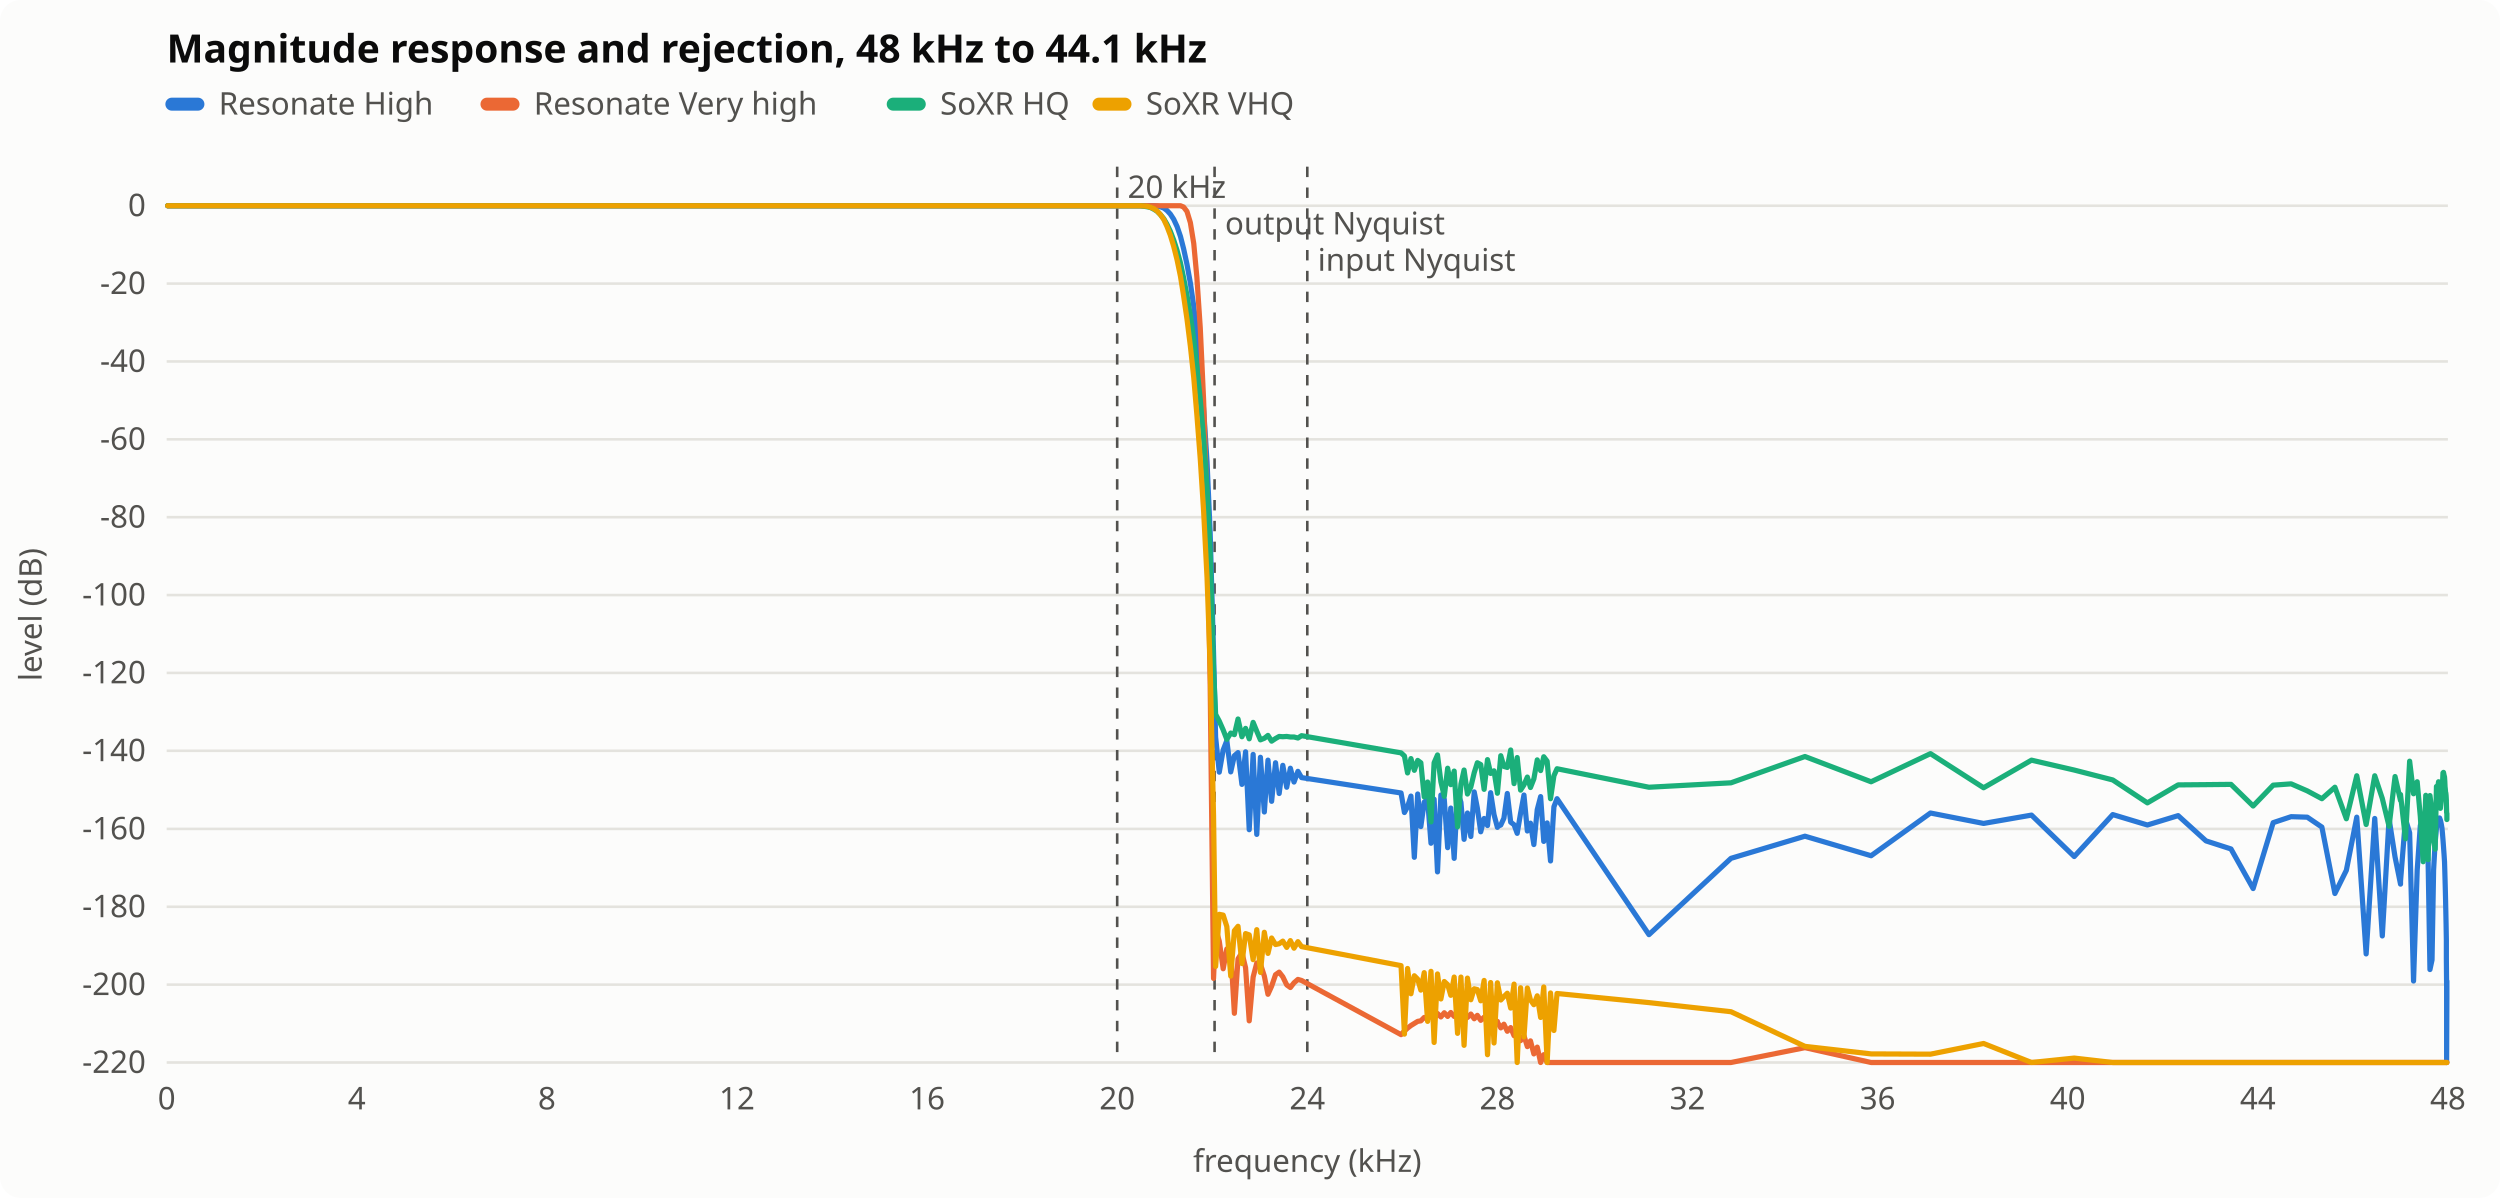
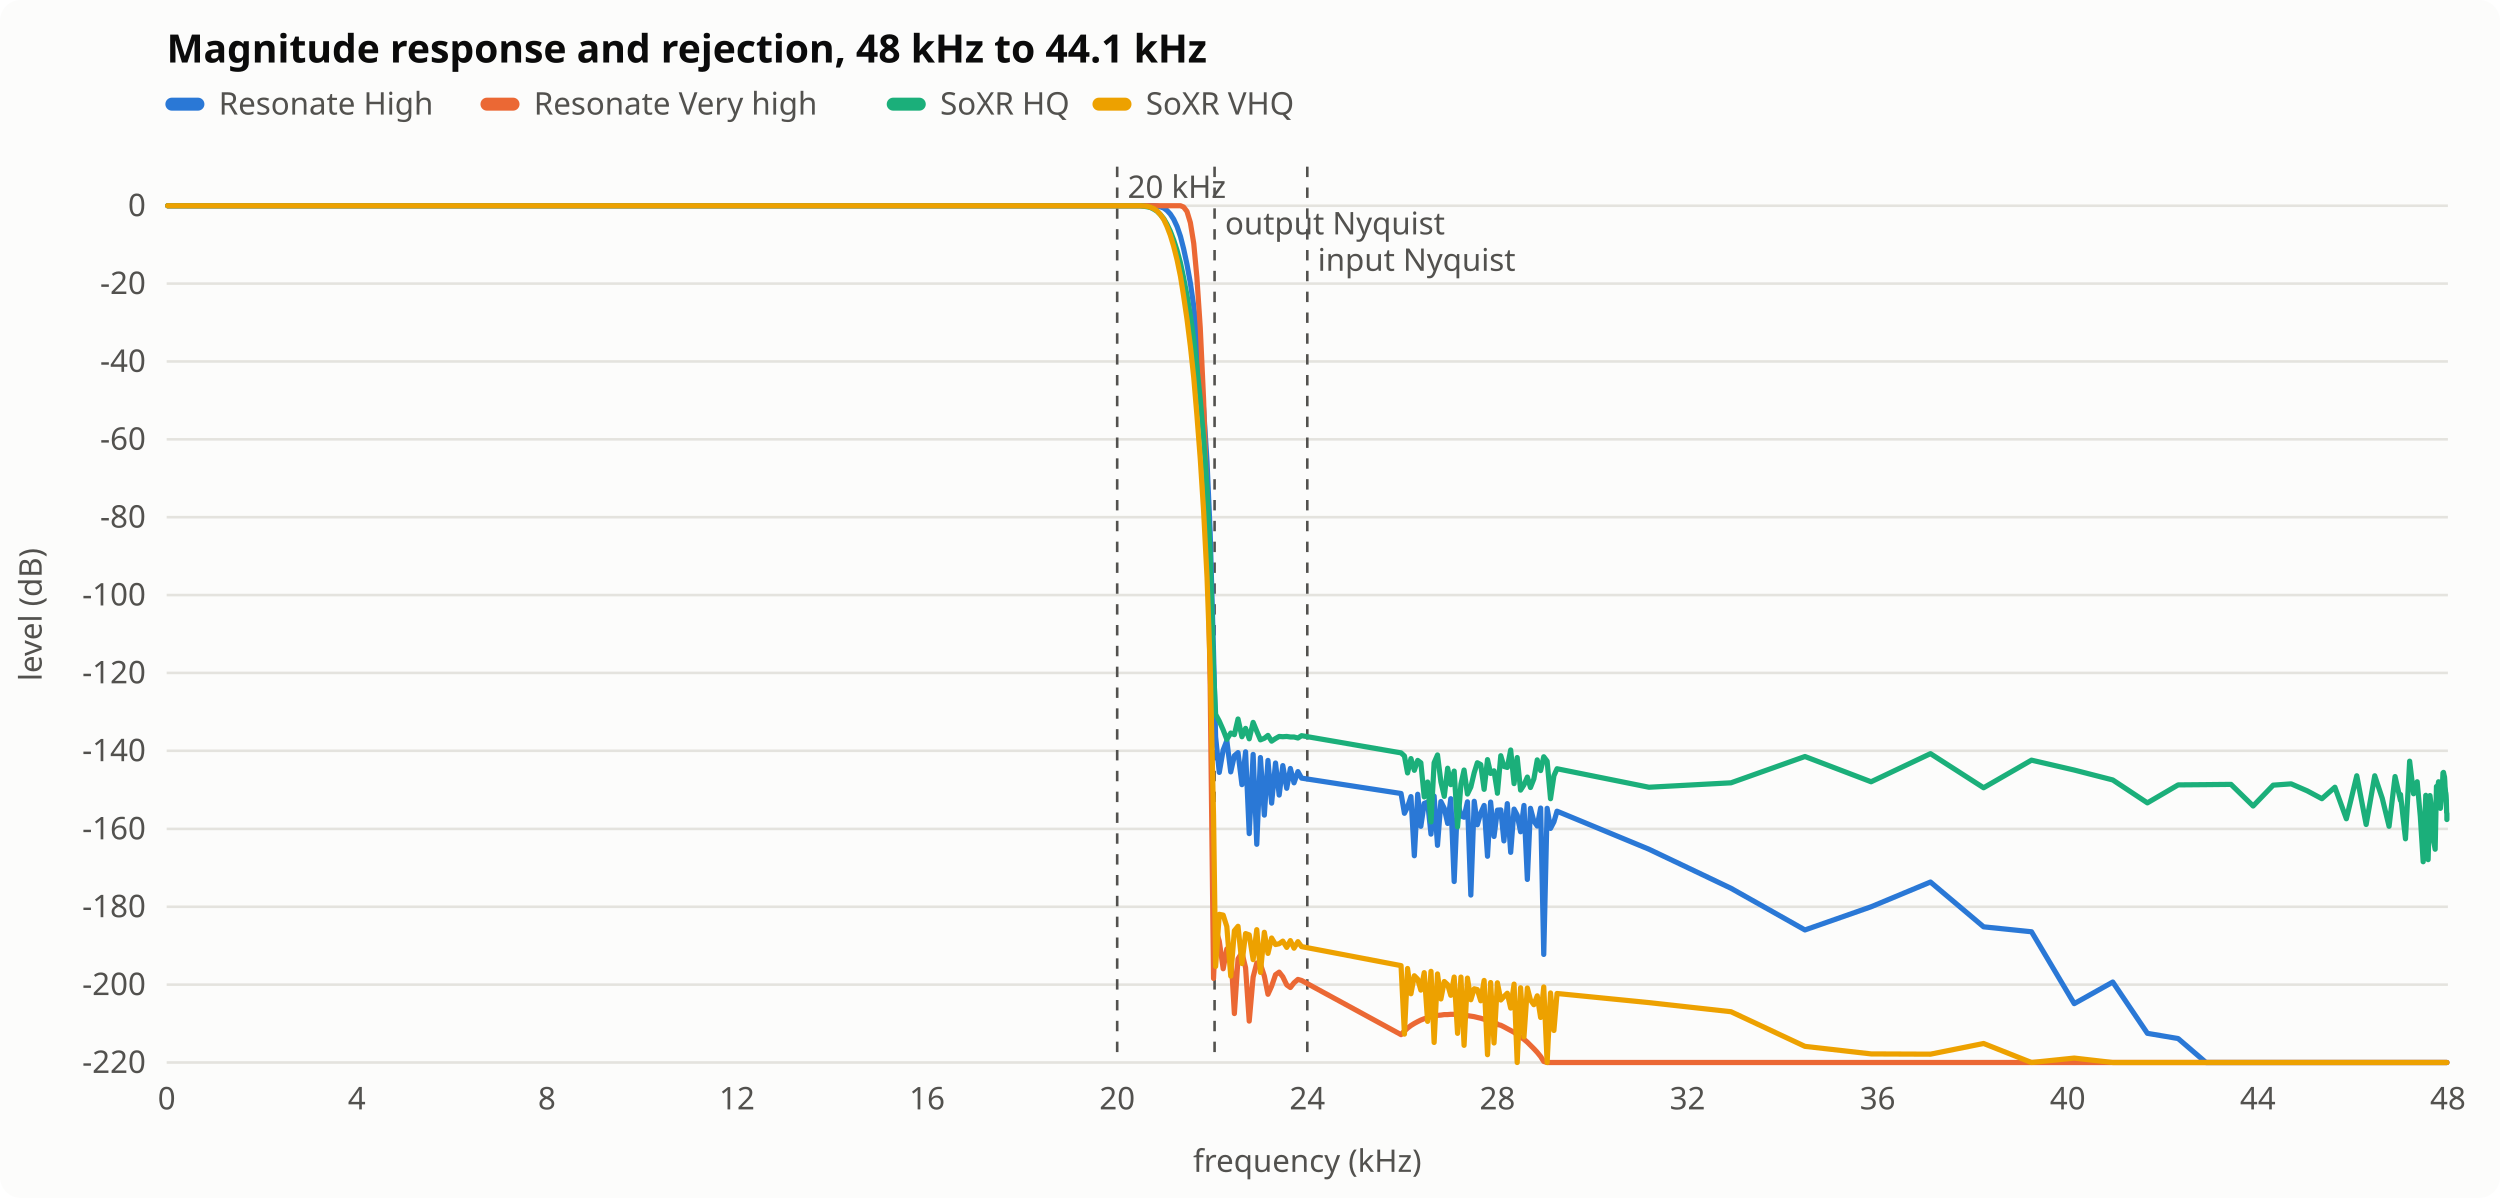
<svg xmlns="http://www.w3.org/2000/svg" viewBox="0 0 960 460" width="960" height="460" role="img" aria-label="Magnitude response and rejection, 48 kHz to 44.1 kHz">
  <style>
.surface { fill: #fcfcfb; }
text { fill: #52514e; font: 12px system-ui, sans-serif; }
.title { fill: #0b0b0b; font-size: 15px; font-weight: 600; }
.grid { stroke: #e4e3de; stroke-width: 1; }
.marker { stroke: #52514e; stroke-width: 1; stroke-dasharray: 4 4; }
.line { fill: none; stroke-width: 2; stroke-linejoin: round; stroke-linecap: round; }
.one { stroke: #2a78d6; fill: #2a78d6; }
.two { stroke: #eb6834; fill: #eb6834; }
.three { stroke: #1baf7a; fill: #1baf7a; }
.four { stroke: #eda100; fill: #eda100; }
.line.one, .line.two, .line.three, .line.four { fill: none; }
@media (prefers-color-scheme: dark) {
  .surface { fill: #1a1a19; }
  text { fill: #c3c2b7; }
  .title { fill: #f0efec; }
  .grid { stroke: #34332f; }
  .marker { stroke: #c3c2b7; }
  .one { stroke: #3987e5; fill: #3987e5; }
  .two { stroke: #d95926; fill: #d95926; }
  .three { stroke: #199e70; fill: #199e70; }
  .four { stroke: #c98500; fill: #c98500; }
  .line.one, .line.two, .line.three, .line.four { fill: none; }
}
</style>
  <rect class="surface" width="960" height="460" rx="8" />
  <text class="title" x="64" y="24">Magnitude response and rejection, 48 kHz to 44.1 kHz</text>
  <rect class="one" x="64" y="38" width="14" height="4" rx="2" />
  <text x="84" y="44">Resonate High</text>
  <rect class="two" x="185" y="38" width="14" height="4" rx="2" />
  <text x="205" y="44">Resonate Very high</text>
  <rect class="three" x="341" y="38" width="14" height="4" rx="2" />
  <text x="361" y="44">SoXR HQ</text>
  <rect class="four" x="420" y="38" width="14" height="4" rx="2" />
  <text x="440" y="44">SoXR VHQ</text>
  <line class="grid" x1="64" x2="940" y1="408.0" y2="408.0" />
  <text x="56" y="412.0" text-anchor="end">-220</text>
  <line class="grid" x1="64" x2="940" y1="378.1" y2="378.1" />
  <text x="56" y="382.1" text-anchor="end">-200</text>
  <line class="grid" x1="64" x2="940" y1="348.2" y2="348.2" />
  <text x="56" y="352.2" text-anchor="end">-180</text>
  <line class="grid" x1="64" x2="940" y1="318.3" y2="318.3" />
  <text x="56" y="322.3" text-anchor="end">-160</text>
  <line class="grid" x1="64" x2="940" y1="288.3" y2="288.3" />
  <text x="56" y="292.3" text-anchor="end">-140</text>
  <line class="grid" x1="64" x2="940" y1="258.4" y2="258.4" />
  <text x="56" y="262.4" text-anchor="end">-120</text>
  <line class="grid" x1="64" x2="940" y1="228.5" y2="228.5" />
  <text x="56" y="232.5" text-anchor="end">-100</text>
  <line class="grid" x1="64" x2="940" y1="198.6" y2="198.6" />
  <text x="56" y="202.6" text-anchor="end">-80</text>
  <line class="grid" x1="64" x2="940" y1="168.7" y2="168.7" />
  <text x="56" y="172.7" text-anchor="end">-60</text>
  <line class="grid" x1="64" x2="940" y1="138.8" y2="138.8" />
  <text x="56" y="142.8" text-anchor="end">-40</text>
  <line class="grid" x1="64" x2="940" y1="108.9" y2="108.9" />
  <text x="56" y="112.9" text-anchor="end">-20</text>
  <line class="grid" x1="64" x2="940" y1="79.0" y2="79.0" />
  <text x="56" y="83.0" text-anchor="end">0</text>
  <text x="64.0" y="426" text-anchor="middle">0</text>
  <text x="137.0" y="426" text-anchor="middle">4</text>
  <text x="210.0" y="426" text-anchor="middle">8</text>
  <text x="283.0" y="426" text-anchor="middle">12</text>
  <text x="356.0" y="426" text-anchor="middle">16</text>
  <text x="429.0" y="426" text-anchor="middle">20</text>
  <text x="502.0" y="426" text-anchor="middle">24</text>
  <text x="575.0" y="426" text-anchor="middle">28</text>
  <text x="648.0" y="426" text-anchor="middle">32</text>
  <text x="721.0" y="426" text-anchor="middle">36</text>
  <text x="794.0" y="426" text-anchor="middle">40</text>
  <text x="867.0" y="426" text-anchor="middle">44</text>
  <text x="940.0" y="426" text-anchor="middle">48</text>
  <text x="502" y="450" text-anchor="middle">frequency (kHz)</text>
  <text x="16" y="236" transform="rotate(-90 16 236)" text-anchor="middle">level (dB)</text>
  <line class="marker" x1="429.0" x2="429.0" y1="64" y2="408" />
  <text x="433.0" y="76">20 kHz</text>
  <line class="marker" x1="466.4" x2="466.4" y1="64" y2="408" />
  <text x="470.4" y="90">output Nyquist</text>
  <line class="marker" x1="502.0" x2="502.0" y1="64" y2="408" />
  <text x="506.0" y="104">input Nyquist</text>
-   <polyline class="line one" points="64.4,79.0 64.4,79.0 64.5,79.0 64.5,79.0 64.6,79.0 64.6,79.0 64.7,79.0 64.8,79.0 64.9,79.0 65.0,79.0 65.1,79.0 65.2,79.0 65.3,79.0 65.5,79.0 65.7,79.0 65.9,79.0 66.1,79.0 66.3,79.0 66.6,79.0 66.9,79.0 67.2,79.0 67.6,79.0 68.0,79.0 68.4,79.0 68.9,79.0 69.5,79.0 70.1,79.0 70.9,79.0 71.6,79.0 72.5,79.0 73.5,79.0 74.6,79.0 75.8,79.0 77.2,79.0 78.7,79.0 80.3,79.0 82.2,79.0 82.2,79.0 84.3,79.0 86.6,79.0 89.2,79.0 92.1,79.0 95.4,79.0 99.0,79.0 103.0,79.0 107.4,79.0 112.4,79.0 118.0,79.0 124.2,79.0 131.1,79.0 138.8,79.0 147.3,79.0 156.9,79.0 167.6,79.0 179.4,79.0 192.7,79.0 207.5,79.0 223.9,79.0 242.3,79.0 262.7,79.0 285.5,79.0 310.9,79.0 339.3,79.0 370.8,79.0 406.1,79.0 407.3,79.0 408.6,79.0 409.9,79.0 411.2,79.0 412.4,79.0 413.7,79.0 415.0,79.0 416.3,79.0 417.5,79.0 418.8,79.0 420.1,79.0 421.4,79.0 422.6,79.0 423.9,79.0 425.2,79.0 426.5,79.0 427.7,79.0 429.0,79.0 429.0,79.0 430.3,79.0 431.6,79.0 432.8,79.0 434.1,79.0 435.4,79.0 436.7,79.0 437.9,79.0 439.2,79.0 440.5,79.0 441.8,79.0 443.0,79.0 444.3,79.1 445.6,79.4 446.9,79.9 448.1,80.8 449.4,82.2 450.7,84.2 452.0,87.0 453.3,90.8 454.5,95.5 455.8,101.5 457.1,108.7 458.4,117.6 459.6,128.3 460.9,141.3 462.2,157.2 463.5,177.3 464.7,204.4 466.0,250.7 466.8,283.1 468.2,296.5 469.7,288.0 471.1,284.4 472.6,296.4 474.0,290.2 475.4,289.0 476.9,301.2 478.3,288.7 479.7,318.6 481.2,289.7 482.6,320.4 484.0,290.8 485.5,311.8 486.9,291.9 488.3,307.7 489.8,292.9 491.2,304.7 492.6,293.9 494.1,302.3 495.5,295.0 496.9,300.3 498.4,296.2 499.8,298.6 538.0,304.5 539.3,312.0 540.5,309.8 541.8,305.7 543.1,329.2 544.4,304.9 545.6,317.4 546.9,308.0 548.2,307.0 549.5,323.8 550.7,306.9 552.0,334.8 553.3,305.3 554.6,306.9 555.9,325.5 557.1,310.3 558.4,329.6 559.7,304.1 561.0,308.1 562.2,322.3 563.5,312.2 564.8,321.2 566.1,304.1 567.3,310.3 568.6,319.4 569.9,314.3 571.2,317.0 572.4,304.4 573.7,312.8 575.0,317.7 575.0,317.4 576.3,316.8 577.5,314.2 578.8,304.7 580.1,315.7 581.4,316.7 582.6,320.0 583.9,312.3 585.2,305.3 586.5,319.1 587.7,316.1 589.0,324.3 590.3,310.9 591.6,305.9 592.8,323.1 594.1,316.0 595.4,330.6 596.7,309.8 597.9,306.7 633.2,358.9 664.7,329.6 693.1,321.1 718.5,328.6 741.3,312.2 761.7,316.2 780.1,313.0 796.5,328.9 811.3,312.8 824.6,316.8 836.4,313.2 847.1,322.9 856.7,326.0 865.2,341.2 872.9,315.9 879.8,313.6 886.0,313.8 891.6,317.6 896.6,343.1 901.0,334.2 905.0,313.8 908.6,366.3 911.9,314.3 914.8,359.4 917.4,314.4 919.7,329.1 921.8,339.5 921.8,338.4 923.7,314.5 925.3,319.8 926.8,376.7 928.2,334.2 929.4,317.0 930.5,314.1 931.5,318.6 932.4,330.9 933.1,372.3 933.9,368.6 934.5,334.1 935.1,323.4 935.6,318.0 936.0,315.3 936.4,314.2 936.8,314.1 937.1,314.9 937.4,316.2 937.7,317.9 937.9,320.0 938.1,322.4 938.3,325.1 938.5,327.9 938.7,331.0 938.8,334.3 938.9,337.8 939.0,341.5 939.1,345.6 939.2,350.2 939.3,355.1 939.4,361.0 939.4,368.0 939.5,379.0 939.5,408.0 939.6,383.5 939.6,376.7" />
-   <polyline class="line two" points="64.4,79.0 64.4,79.0 64.5,79.0 64.5,79.0 64.6,79.0 64.6,79.0 64.7,79.0 64.8,79.0 64.9,79.0 65.0,79.0 65.1,79.0 65.2,79.0 65.3,79.0 65.5,79.0 65.7,79.0 65.9,79.0 66.1,79.0 66.3,79.0 66.6,79.0 66.9,79.0 67.2,79.0 67.6,79.0 68.0,79.0 68.4,79.0 68.9,79.0 69.5,79.0 70.1,79.0 70.9,79.0 71.6,79.0 72.5,79.0 73.5,79.0 74.6,79.0 75.8,79.0 77.2,79.0 78.7,79.0 80.3,79.0 82.2,79.0 82.2,79.0 84.3,79.0 86.6,79.0 89.2,79.0 92.1,79.0 95.4,79.0 99.0,79.0 103.0,79.0 107.4,79.0 112.4,79.0 118.0,79.0 124.2,79.0 131.1,79.0 138.8,79.0 147.3,79.0 156.9,79.0 167.6,79.0 179.4,79.0 192.7,79.0 207.5,79.0 223.9,79.0 242.3,79.0 262.7,79.0 285.5,79.0 310.9,79.0 339.3,79.0 370.8,79.0 406.1,79.0 407.3,79.0 408.6,79.0 409.9,79.0 411.2,79.0 412.4,79.0 413.7,79.0 415.0,79.0 416.3,79.0 417.5,79.0 418.8,79.0 420.1,79.0 421.4,79.0 422.6,79.0 423.9,79.0 425.2,79.0 426.5,79.0 427.7,79.0 429.0,79.0 429.0,79.0 430.3,79.0 431.6,79.0 432.8,79.0 434.1,79.0 435.4,79.0 436.7,79.0 437.9,79.0 439.2,79.0 440.5,79.0 441.8,79.0 443.0,79.0 444.3,79.0 445.6,79.0 446.9,79.0 448.1,79.0 449.4,79.0 450.7,79.0 452.0,79.0 453.3,79.0 454.5,79.5 455.8,81.2 457.1,85.5 458.4,93.5 459.6,106.5 460.9,125.9 462.2,153.9 463.5,194.7 464.7,263.0 466.0,375.7 466.8,356.7 468.2,361.4 469.7,372.0 471.1,364.4 472.6,365.3 474.0,389.1 475.4,368.2 476.9,365.8 478.3,371.6 479.7,392.0 481.2,375.2 482.6,369.8 484.0,370.2 485.5,374.8 486.9,381.8 488.3,378.7 489.8,374.3 491.2,373.3 492.6,375.1 494.1,378.2 495.5,379.2 496.9,377.4 498.4,376.1 499.8,376.5 538.0,397.3 539.3,395.9 540.5,394.8 541.8,393.8 543.1,393.0 544.4,392.2 545.6,392.0 546.9,390.7 548.2,391.4 549.5,389.7 550.7,390.9 552.0,389.2 553.3,390.5 554.6,388.9 555.9,390.3 557.1,388.8 558.4,390.3 559.7,388.9 561.0,390.4 562.2,389.1 563.5,390.7 564.8,389.4 566.1,391.2 567.3,389.9 568.6,391.8 569.9,390.6 571.2,392.6 572.4,391.3 573.7,393.5 575.0,392.2 575.0,392.5 576.3,394.7 577.5,393.3 578.8,396.0 580.1,394.6 581.4,397.7 582.6,396.0 583.9,399.6 585.2,397.7 586.5,401.9 587.7,399.7 589.0,404.7 590.3,402.1 591.6,408.0 592.8,405.0 594.1,408.0 595.4,408.0 596.7,408.0 597.9,408.0 633.2,408.0 664.7,408.0 693.1,402.3 718.5,408.0 741.3,408.0 761.7,408.0 780.1,408.0 796.5,408.0 811.3,408.0 824.6,408.0 836.4,408.0 847.1,408.0 856.7,408.0 865.2,408.0 872.9,408.0 879.8,408.0 886.0,408.0 891.6,408.0 896.6,408.0 901.0,408.0 905.0,408.0 908.6,408.0 911.9,408.0 914.8,408.0 917.4,408.0 919.7,408.0 921.8,408.0 921.8,408.0 923.7,408.0 925.3,408.0 926.8,408.0 928.2,408.0 929.4,408.0 930.5,408.0 931.5,408.0 932.4,408.0 933.1,408.0 933.9,408.0 934.5,408.0 935.1,408.0 935.6,408.0 936.0,408.0 936.4,408.0 936.8,408.0 937.1,408.0 937.4,408.0 937.7,408.0 937.9,408.0 938.1,408.0 938.3,408.0 938.5,408.0 938.7,408.0 938.8,408.0 938.9,408.0 939.0,408.0 939.1,408.0 939.2,408.0 939.3,408.0 939.4,408.0 939.4,408.0 939.5,408.0 939.5,408.0 939.6,408.0 939.6,408.0" />
+   <polyline class="line one" points="64.4,79.0 64.4,79.0 64.5,79.0 64.5,79.0 64.6,79.0 64.6,79.0 64.7,79.0 64.8,79.0 64.9,79.0 65.0,79.0 65.1,79.0 65.2,79.0 65.3,79.0 65.5,79.0 65.7,79.0 65.9,79.0 66.1,79.0 66.3,79.0 66.6,79.0 66.9,79.0 67.2,79.0 67.6,79.0 68.0,79.0 68.4,79.0 68.9,79.0 69.5,79.0 70.1,79.0 70.9,79.0 71.6,79.0 72.5,79.0 73.5,79.0 74.6,79.0 75.8,79.0 77.2,79.0 78.7,79.0 80.3,79.0 82.2,79.0 82.2,79.0 84.3,79.0 86.6,79.0 89.2,79.0 92.1,79.0 95.4,79.0 99.0,79.0 103.0,79.0 107.4,79.0 112.4,79.0 118.0,79.0 124.2,79.0 131.1,79.0 138.8,79.0 147.3,79.0 156.9,79.0 167.6,79.0 179.4,79.0 192.7,79.0 207.5,79.0 223.9,79.0 242.3,79.0 262.7,79.0 285.5,79.0 310.9,79.0 339.3,79.0 370.8,79.0 406.1,79.0 407.3,79.0 408.6,79.0 409.9,79.0 411.2,79.0 412.4,79.0 413.7,79.0 415.0,79.0 416.3,79.0 417.5,79.0 418.8,79.0 420.1,79.0 421.4,79.0 422.6,79.0 423.9,79.0 425.2,79.0 426.5,79.0 427.7,79.0 429.0,79.0 429.0,79.0 430.3,79.0 431.6,79.0 432.8,79.0 434.1,79.0 435.4,79.0 436.7,79.0 437.9,79.0 439.2,79.0 440.5,79.0 441.8,79.0 443.0,79.0 444.3,79.1 445.6,79.4 446.9,79.9 448.1,80.8 449.4,82.2 450.7,84.2 452.0,87.0 453.3,90.8 454.5,95.5 455.8,101.5 457.1,108.7 458.4,117.6 459.6,128.3 460.9,141.3 462.2,157.2 463.5,177.3 464.7,204.4 466.0,250.7 466.8,283.0 468.2,296.6 469.7,288.0 471.1,284.4 472.6,296.4 474.0,290.2 475.4,289.0 476.9,301.3 478.3,288.7 479.7,320.1 481.2,289.7 482.6,324.2 484.0,290.9 485.5,313.0 486.9,292.0 488.3,308.4 489.8,293.0 491.2,305.3 492.6,294.0 494.1,302.7 495.5,295.1 496.9,300.6 498.4,296.3 499.8,298.8 538.0,304.7 539.3,312.3 540.5,309.9 541.8,305.9 543.1,328.6 544.4,305.0 545.6,317.3 546.9,308.5 548.2,308.0 549.5,320.3 550.7,305.7 552.0,324.6 553.3,307.8 554.6,310.4 555.9,316.2 557.1,306.7 558.4,338.5 559.7,307.6 561.0,313.3 562.2,313.8 563.5,307.9 564.8,343.7 566.1,307.7 567.3,316.7 568.6,312.2 569.9,309.3 571.2,328.8 572.4,308.0 573.7,321.2 575.0,311.3 575.0,311.1 576.3,311.0 577.5,322.9 578.8,308.6 580.1,327.3 581.4,310.7 582.6,313.0 583.9,319.4 585.2,309.3 586.5,337.7 587.7,310.4 589.0,315.3 590.3,317.2 591.6,310.3 592.8,366.5 594.1,310.4 595.4,318.1 596.7,315.6 597.9,311.5 633.2,326.1 664.7,341.1 693.1,357.1 718.5,348.2 741.3,338.7 761.7,355.9 780.1,357.8 796.5,385.4 811.3,377.1 824.6,396.8 836.4,398.8 847.1,408.0 856.7,408.0 865.2,408.0 872.9,408.0 879.8,408.0 886.0,408.0 891.6,408.0 896.6,408.0 901.0,408.0 905.0,408.0 908.6,408.0 911.9,408.0 914.8,408.0 917.4,408.0 919.7,408.0 921.8,408.0 921.8,408.0 923.7,408.0 925.3,408.0 926.8,408.0 928.2,408.0 929.4,408.0 930.5,408.0 931.5,408.0 932.4,408.0 933.1,408.0 933.9,408.0 934.5,408.0 935.1,408.0 935.6,408.0 936.0,408.0 936.4,408.0 936.8,408.0 937.1,408.0 937.4,408.0 937.7,408.0 937.9,408.0 938.1,408.0 938.3,408.0 938.5,408.0 938.7,408.0 938.8,408.0 938.9,408.0 939.0,408.0 939.1,408.0 939.2,408.0 939.3,408.0 939.4,408.0 939.4,408.0 939.5,408.0 939.5,408.0 939.6,408.0 939.6,408.0" />
+   <polyline class="line two" points="64.4,79.0 64.4,79.0 64.5,79.0 64.5,79.0 64.6,79.0 64.6,79.0 64.7,79.0 64.8,79.0 64.9,79.0 65.0,79.0 65.1,79.0 65.2,79.0 65.3,79.0 65.5,79.0 65.7,79.0 65.9,79.0 66.1,79.0 66.3,79.0 66.6,79.0 66.9,79.0 67.2,79.0 67.6,79.0 68.0,79.0 68.4,79.0 68.9,79.0 69.5,79.0 70.1,79.0 70.9,79.0 71.6,79.0 72.5,79.0 73.5,79.0 74.6,79.0 75.8,79.0 77.2,79.0 78.7,79.0 80.3,79.0 82.2,79.0 82.2,79.0 84.3,79.0 86.6,79.0 89.2,79.0 92.1,79.0 95.4,79.0 99.0,79.0 103.0,79.0 107.4,79.0 112.4,79.0 118.0,79.0 124.2,79.0 131.1,79.0 138.8,79.0 147.3,79.0 156.9,79.0 167.6,79.0 179.4,79.0 192.7,79.0 207.5,79.0 223.9,79.0 242.3,79.0 262.7,79.0 285.5,79.0 310.9,79.0 339.3,79.0 370.8,79.0 406.1,79.0 407.3,79.0 408.6,79.0 409.9,79.0 411.2,79.0 412.4,79.0 413.7,79.0 415.0,79.0 416.3,79.0 417.5,79.0 418.8,79.0 420.1,79.0 421.4,79.0 422.6,79.0 423.9,79.0 425.2,79.0 426.5,79.0 427.7,79.0 429.0,79.0 429.0,79.0 430.3,79.0 431.6,79.0 432.8,79.0 434.1,79.0 435.4,79.0 436.7,79.0 437.9,79.0 439.2,79.0 440.5,79.0 441.8,79.0 443.0,79.0 444.3,79.0 445.6,79.0 446.9,79.0 448.1,79.0 449.4,79.0 450.7,79.0 452.0,79.0 453.3,79.0 454.5,79.5 455.8,81.2 457.1,85.5 458.4,93.5 459.6,106.5 460.9,125.9 462.2,153.9 463.5,194.7 464.7,263.0 466.0,375.7 466.8,356.7 468.2,361.4 469.7,372.0 471.1,364.4 472.6,365.3 474.0,389.2 475.4,368.2 476.9,365.8 478.3,371.6 479.7,392.1 481.2,375.2 482.6,369.8 484.0,370.2 485.5,374.8 486.9,381.8 488.3,378.7 489.8,374.3 491.2,373.3 492.6,375.1 494.1,378.2 495.5,379.2 496.9,377.4 498.4,376.1 499.8,376.5 538.0,397.3 539.3,395.9 540.5,394.8 541.8,393.8 543.1,393.0 544.4,392.3 545.6,391.7 546.9,391.2 548.2,390.8 549.5,390.4 550.7,390.2 552.0,389.9 553.3,389.8 554.6,389.6 555.9,389.6 557.1,389.5 558.4,389.5 559.7,389.6 561.0,389.7 562.2,389.8 563.5,390.0 564.8,390.2 566.1,390.4 567.3,390.7 568.6,391.0 569.9,391.4 571.2,391.7 572.4,392.2 573.7,392.6 575.0,393.2 575.0,393.4 576.3,393.7 577.5,394.3 578.8,395.0 580.1,395.7 581.4,396.4 582.6,397.3 583.9,398.2 585.2,399.1 586.5,400.2 587.7,401.4 589.0,402.7 590.3,404.1 591.6,405.7 592.8,407.6 594.1,408.0 595.4,408.0 596.7,408.0 597.9,408.0 633.2,408.0 664.7,408.0 693.1,408.0 718.5,408.0 741.3,408.0 761.7,408.0 780.1,408.0 796.5,408.0 811.3,408.0 824.6,408.0 836.4,408.0 847.1,408.0 856.7,408.0 865.2,408.0 872.9,408.0 879.8,408.0 886.0,408.0 891.6,408.0 896.6,408.0 901.0,408.0 905.0,408.0 908.6,408.0 911.9,408.0 914.8,408.0 917.4,408.0 919.7,408.0 921.8,408.0 921.8,408.0 923.7,408.0 925.3,408.0 926.8,408.0 928.2,408.0 929.4,408.0 930.5,408.0 931.5,408.0 932.4,408.0 933.1,408.0 933.9,408.0 934.5,408.0 935.1,408.0 935.6,408.0 936.0,408.0 936.4,408.0 936.8,408.0 937.1,408.0 937.4,408.0 937.7,408.0 937.9,408.0 938.1,408.0 938.3,408.0 938.5,408.0 938.7,408.0 938.8,408.0 938.9,408.0 939.0,408.0 939.1,408.0 939.2,408.0 939.3,408.0 939.4,408.0 939.4,408.0 939.5,408.0 939.5,408.0 939.6,408.0 939.6,408.0" />
  <polyline class="line three" points="64.4,79.0 64.4,79.0 64.5,79.0 64.5,79.0 64.6,79.0 64.6,79.0 64.7,79.0 64.8,79.0 64.9,79.0 65.0,79.0 65.1,79.0 65.2,79.0 65.3,79.0 65.5,79.0 65.7,79.0 65.9,79.0 66.1,79.0 66.3,79.0 66.6,79.0 66.9,79.0 67.2,79.0 67.6,79.0 68.0,79.0 68.4,79.0 68.9,79.0 69.5,79.0 70.1,79.0 70.9,79.0 71.6,79.0 72.5,79.0 73.5,79.0 74.6,79.0 75.8,79.0 77.2,79.0 78.7,79.0 80.3,79.0 82.2,79.0 82.2,79.0 84.3,79.0 86.6,79.0 89.2,79.0 92.1,79.0 95.4,79.0 99.0,79.0 103.0,79.0 107.4,79.0 112.4,79.0 118.0,79.0 124.2,79.0 131.1,79.0 138.8,79.0 147.3,79.0 156.9,79.0 167.6,79.0 179.4,79.0 192.7,79.0 207.5,79.0 223.9,79.0 242.3,79.0 262.7,79.0 285.5,79.0 310.9,79.0 339.3,79.0 370.8,79.0 406.1,79.0 407.3,79.0 408.6,79.0 409.9,79.0 411.2,79.0 412.4,79.0 413.7,79.0 415.0,79.0 416.3,79.0 417.5,79.0 418.8,79.0 420.1,79.0 421.4,79.0 422.6,79.0 423.9,79.0 425.2,79.0 426.5,79.0 427.7,79.0 429.0,79.0 429.0,79.0 430.3,79.0 431.6,79.0 432.8,79.0 434.1,79.0 435.4,79.0 436.7,79.0 437.9,79.0 439.2,79.2 440.5,79.4 441.8,79.7 443.0,80.3 444.3,81.1 445.6,82.4 446.9,84.0 448.1,86.1 449.4,88.8 450.7,92.2 452.0,96.2 453.3,101.0 454.5,106.7 455.8,113.4 457.1,121.2 458.4,130.3 459.6,140.9 460.9,153.4 462.2,168.5 463.5,187.3 464.7,212.4 466.0,256.8 466.8,274.3 468.2,276.9 469.7,280.3 471.1,283.9 472.6,281.5 474.0,282.1 475.4,276.1 476.9,282.9 478.3,279.7 479.7,283.7 481.2,277.4 482.6,280.8 484.0,284.1 485.5,283.5 486.9,282.4 488.3,284.6 489.8,283.6 491.2,282.8 492.6,282.9 494.1,282.8 495.5,283.0 496.9,283.0 498.4,283.4 499.8,282.5 538.0,289.1 539.3,290.3 540.5,296.8 541.8,291.3 543.1,295.8 544.4,292.0 545.6,292.9 546.9,306.0 548.2,300.3 549.5,315.6 550.7,292.9 552.0,289.9 553.3,300.2 554.6,305.8 555.9,295.0 557.1,301.3 558.4,296.1 559.7,317.5 561.0,301.1 562.2,295.7 563.5,304.9 564.8,302.2 566.1,296.7 567.3,292.9 568.6,293.6 569.9,303.1 571.2,291.7 572.4,297.0 573.7,296.0 575.0,304.3 575.0,304.6 576.3,290.2 577.5,294.3 578.8,294.7 580.1,288.0 581.4,300.9 582.6,290.9 583.9,303.4 585.2,301.4 586.5,298.4 587.7,302.4 589.0,299.1 590.3,291.8 591.6,295.9 592.8,290.6 594.1,292.3 595.4,306.7 596.7,297.9 597.9,295.2 633.2,302.3 664.7,300.6 693.1,290.5 718.5,300.2 741.3,289.4 761.7,302.5 780.1,291.9 796.5,295.7 811.3,299.5 824.6,308.3 836.4,301.4 847.1,301.3 856.7,301.2 865.2,309.5 872.9,301.5 879.8,301.0 886.0,303.7 891.6,306.7 896.6,302.3 901.0,314.4 905.0,297.9 908.6,316.6 911.9,297.9 914.8,306.6 917.4,317.3 919.7,298.2 921.8,307.4 921.8,305.1 923.7,322.1 925.3,292.3 926.8,304.8 928.2,300.2 929.4,313.5 930.5,330.9 931.5,305.4 932.4,330.1 933.1,305.5 933.9,311.9 934.5,322.9 935.1,326.1 935.6,302.0 936.0,303.0 936.4,300.2 936.8,301.4 937.1,310.4 937.4,307.5 937.7,306.3 937.9,301.5 938.1,296.8 938.3,296.6 938.5,297.6 938.7,298.4 938.8,299.9 938.9,302.1 939.0,303.0 939.1,304.3 939.2,304.5 939.3,305.5 939.4,307.3 939.4,307.8 939.5,311.7 939.5,312.0 939.6,312.4 939.6,314.7" />
  <polyline class="line four" points="64.4,79.0 64.4,79.0 64.5,79.0 64.5,79.0 64.6,79.0 64.6,79.0 64.7,79.0 64.8,79.0 64.9,79.0 65.0,79.0 65.1,79.0 65.2,79.0 65.3,79.0 65.5,79.0 65.7,79.0 65.9,79.0 66.1,79.0 66.3,79.0 66.6,79.0 66.9,79.0 67.2,79.0 67.6,79.0 68.0,79.0 68.4,79.0 68.9,79.0 69.5,79.0 70.1,79.0 70.9,79.0 71.6,79.0 72.5,79.0 73.5,79.0 74.6,79.0 75.8,79.0 77.2,79.0 78.7,79.0 80.3,79.0 82.2,79.0 82.2,79.0 84.3,79.0 86.6,79.0 89.2,79.0 92.1,79.0 95.4,79.0 99.0,79.0 103.0,79.0 107.4,79.0 112.4,79.0 118.0,79.0 124.2,79.0 131.1,79.0 138.8,79.0 147.3,79.0 156.9,79.0 167.6,79.0 179.4,79.0 192.7,79.0 207.5,79.0 223.9,79.0 242.3,79.0 262.7,79.0 285.5,79.0 310.9,79.0 339.3,79.0 370.8,79.0 406.1,79.0 407.3,79.0 408.6,79.0 409.9,79.0 411.2,79.0 412.4,79.0 413.7,79.0 415.0,79.0 416.3,79.0 417.5,79.0 418.8,79.0 420.1,79.0 421.4,79.0 422.6,79.0 423.9,79.0 425.2,79.0 426.5,79.0 427.7,79.0 429.0,79.0 429.0,79.0 430.3,79.0 431.6,79.0 432.8,79.0 434.1,79.0 435.4,79.0 436.7,79.0 437.9,79.0 439.2,79.1 440.5,79.2 441.8,79.6 443.0,80.1 444.3,81.0 445.6,82.4 446.9,84.3 448.1,86.9 449.4,90.3 450.7,94.6 452.0,99.8 453.3,106.1 454.5,113.6 455.8,122.5 457.1,132.9 458.4,145.0 459.6,159.3 460.9,176.2 462.2,196.5 463.5,221.7 464.7,255.4 466.0,313.2 466.8,371.1 468.2,351.1 469.7,351.4 471.1,355.8 472.6,374.8 474.0,357.4 475.4,355.7 476.9,370.0 478.3,358.5 479.7,359.0 481.2,368.5 482.6,357.0 484.0,373.4 485.5,358.0 486.9,366.1 488.3,360.2 489.8,362.7 491.2,362.4 492.6,361.4 494.1,363.8 495.5,361.2 496.9,364.1 498.4,361.6 499.8,363.5 538.0,370.8 539.3,397.1 540.5,371.9 541.8,381.6 543.1,374.7 544.4,376.0 545.6,380.2 546.9,373.5 548.2,392.2 549.5,373.0 550.7,400.3 552.0,374.0 553.3,383.6 554.6,376.9 555.9,378.1 557.1,382.2 558.4,375.2 559.7,396.8 561.0,375.2 562.2,401.4 563.5,375.6 564.8,383.9 566.1,379.7 567.3,380.0 568.6,384.3 569.9,376.5 571.2,405.0 572.4,377.3 573.7,400.5 575.0,377.4 575.0,377.4 576.3,384.0 577.5,382.7 578.8,381.4 580.1,387.1 581.4,377.9 582.6,408.0 583.9,379.3 585.2,398.2 586.5,379.4 587.7,384.0 589.0,385.8 590.3,382.4 591.6,390.7 592.8,379.0 594.1,408.0 595.4,381.3 596.7,395.7 597.9,381.5 633.2,385.0 664.7,388.5 693.1,401.8 718.5,404.7 741.3,404.8 761.7,400.7 780.1,408.0 796.5,406.3 811.3,408.0 824.6,408.0 836.4,408.0 847.1,408.0 856.7,408.0 865.2,408.0 872.9,408.0 879.8,408.0 886.0,408.0 891.6,408.0 896.6,408.0 901.0,408.0 905.0,408.0 908.6,408.0 911.9,408.0 914.8,408.0 917.4,408.0 919.7,408.0 921.8,408.0 921.8,408.0 923.7,408.0 925.3,408.0 926.8,408.0 928.2,408.0 929.4,408.0 930.5,408.0 931.5,408.0 932.4,408.0 933.1,408.0 933.9,408.0 934.5,408.0 935.1,408.0 935.6,408.0 936.0,408.0 936.4,408.0 936.8,408.0 937.1,408.0 937.4,408.0 937.7,408.0 937.9,408.0 938.1,408.0 938.3,408.0 938.5,408.0 938.7,408.0 938.8,408.0 938.9,408.0 939.0,408.0 939.1,408.0 939.2,408.0 939.3,408.0 939.4,408.0 939.4,408.0 939.5,408.0 939.5,408.0 939.6,408.0 939.6,408.0" />
</svg>
